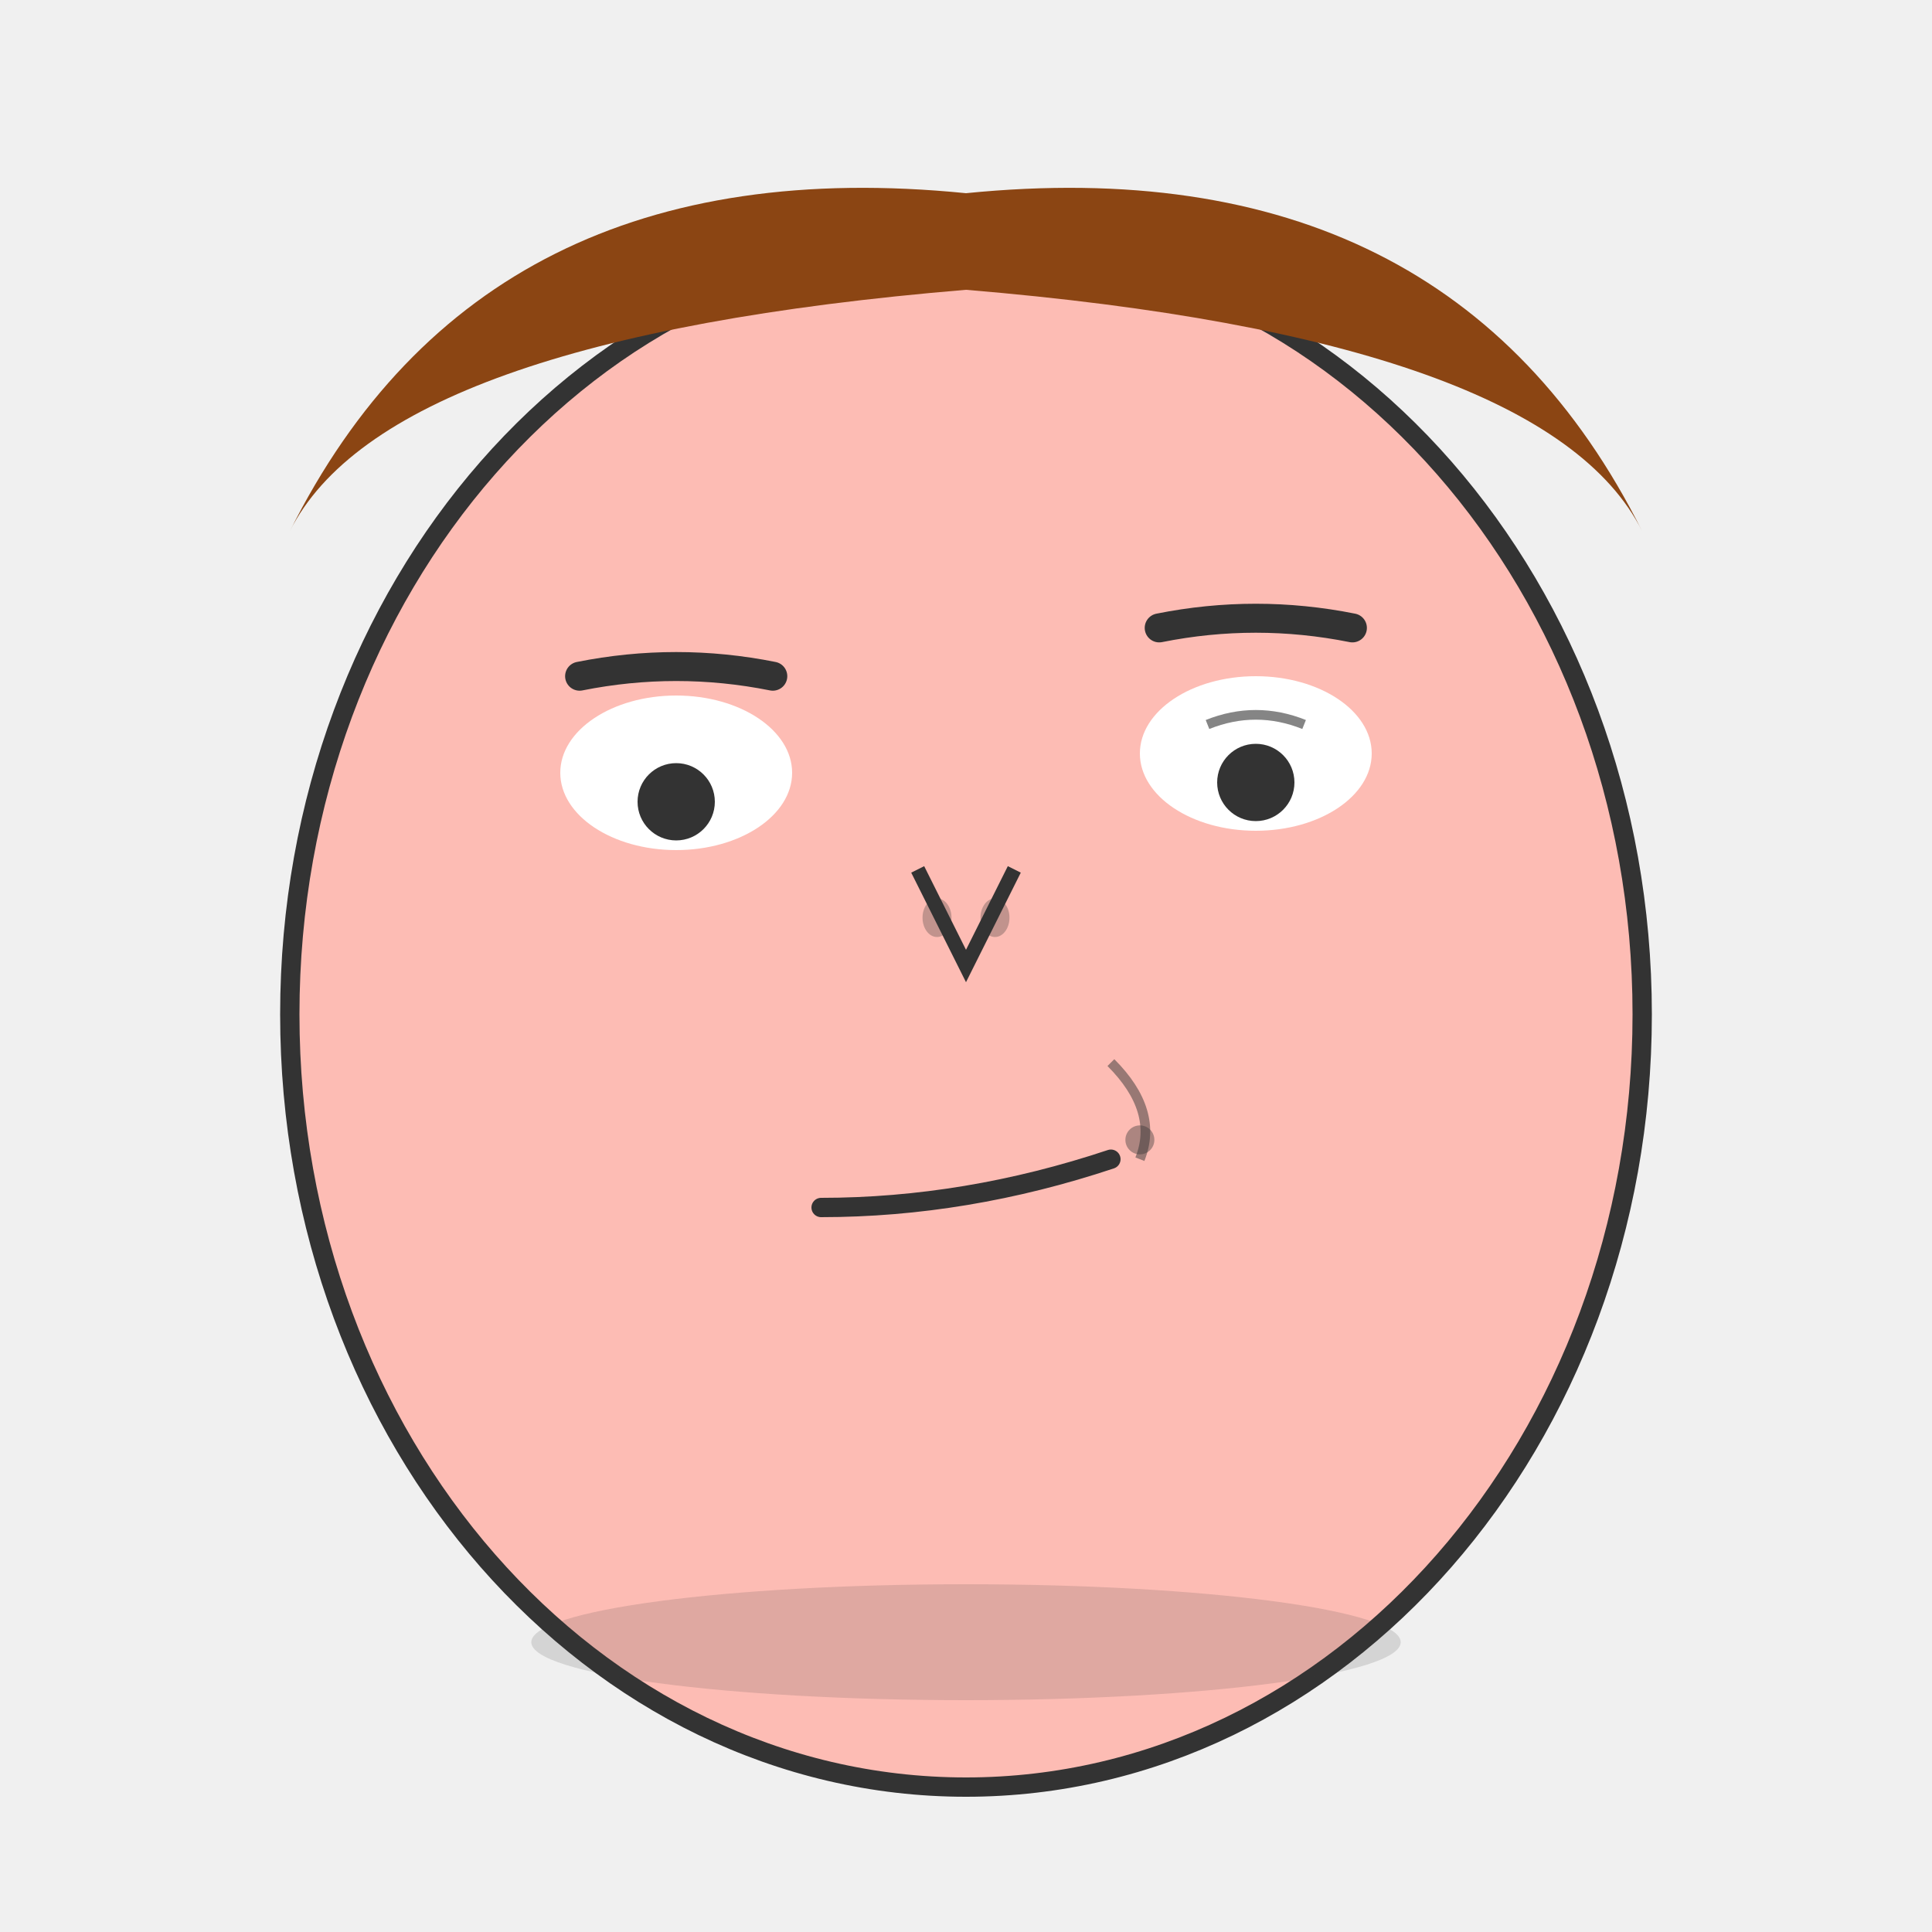
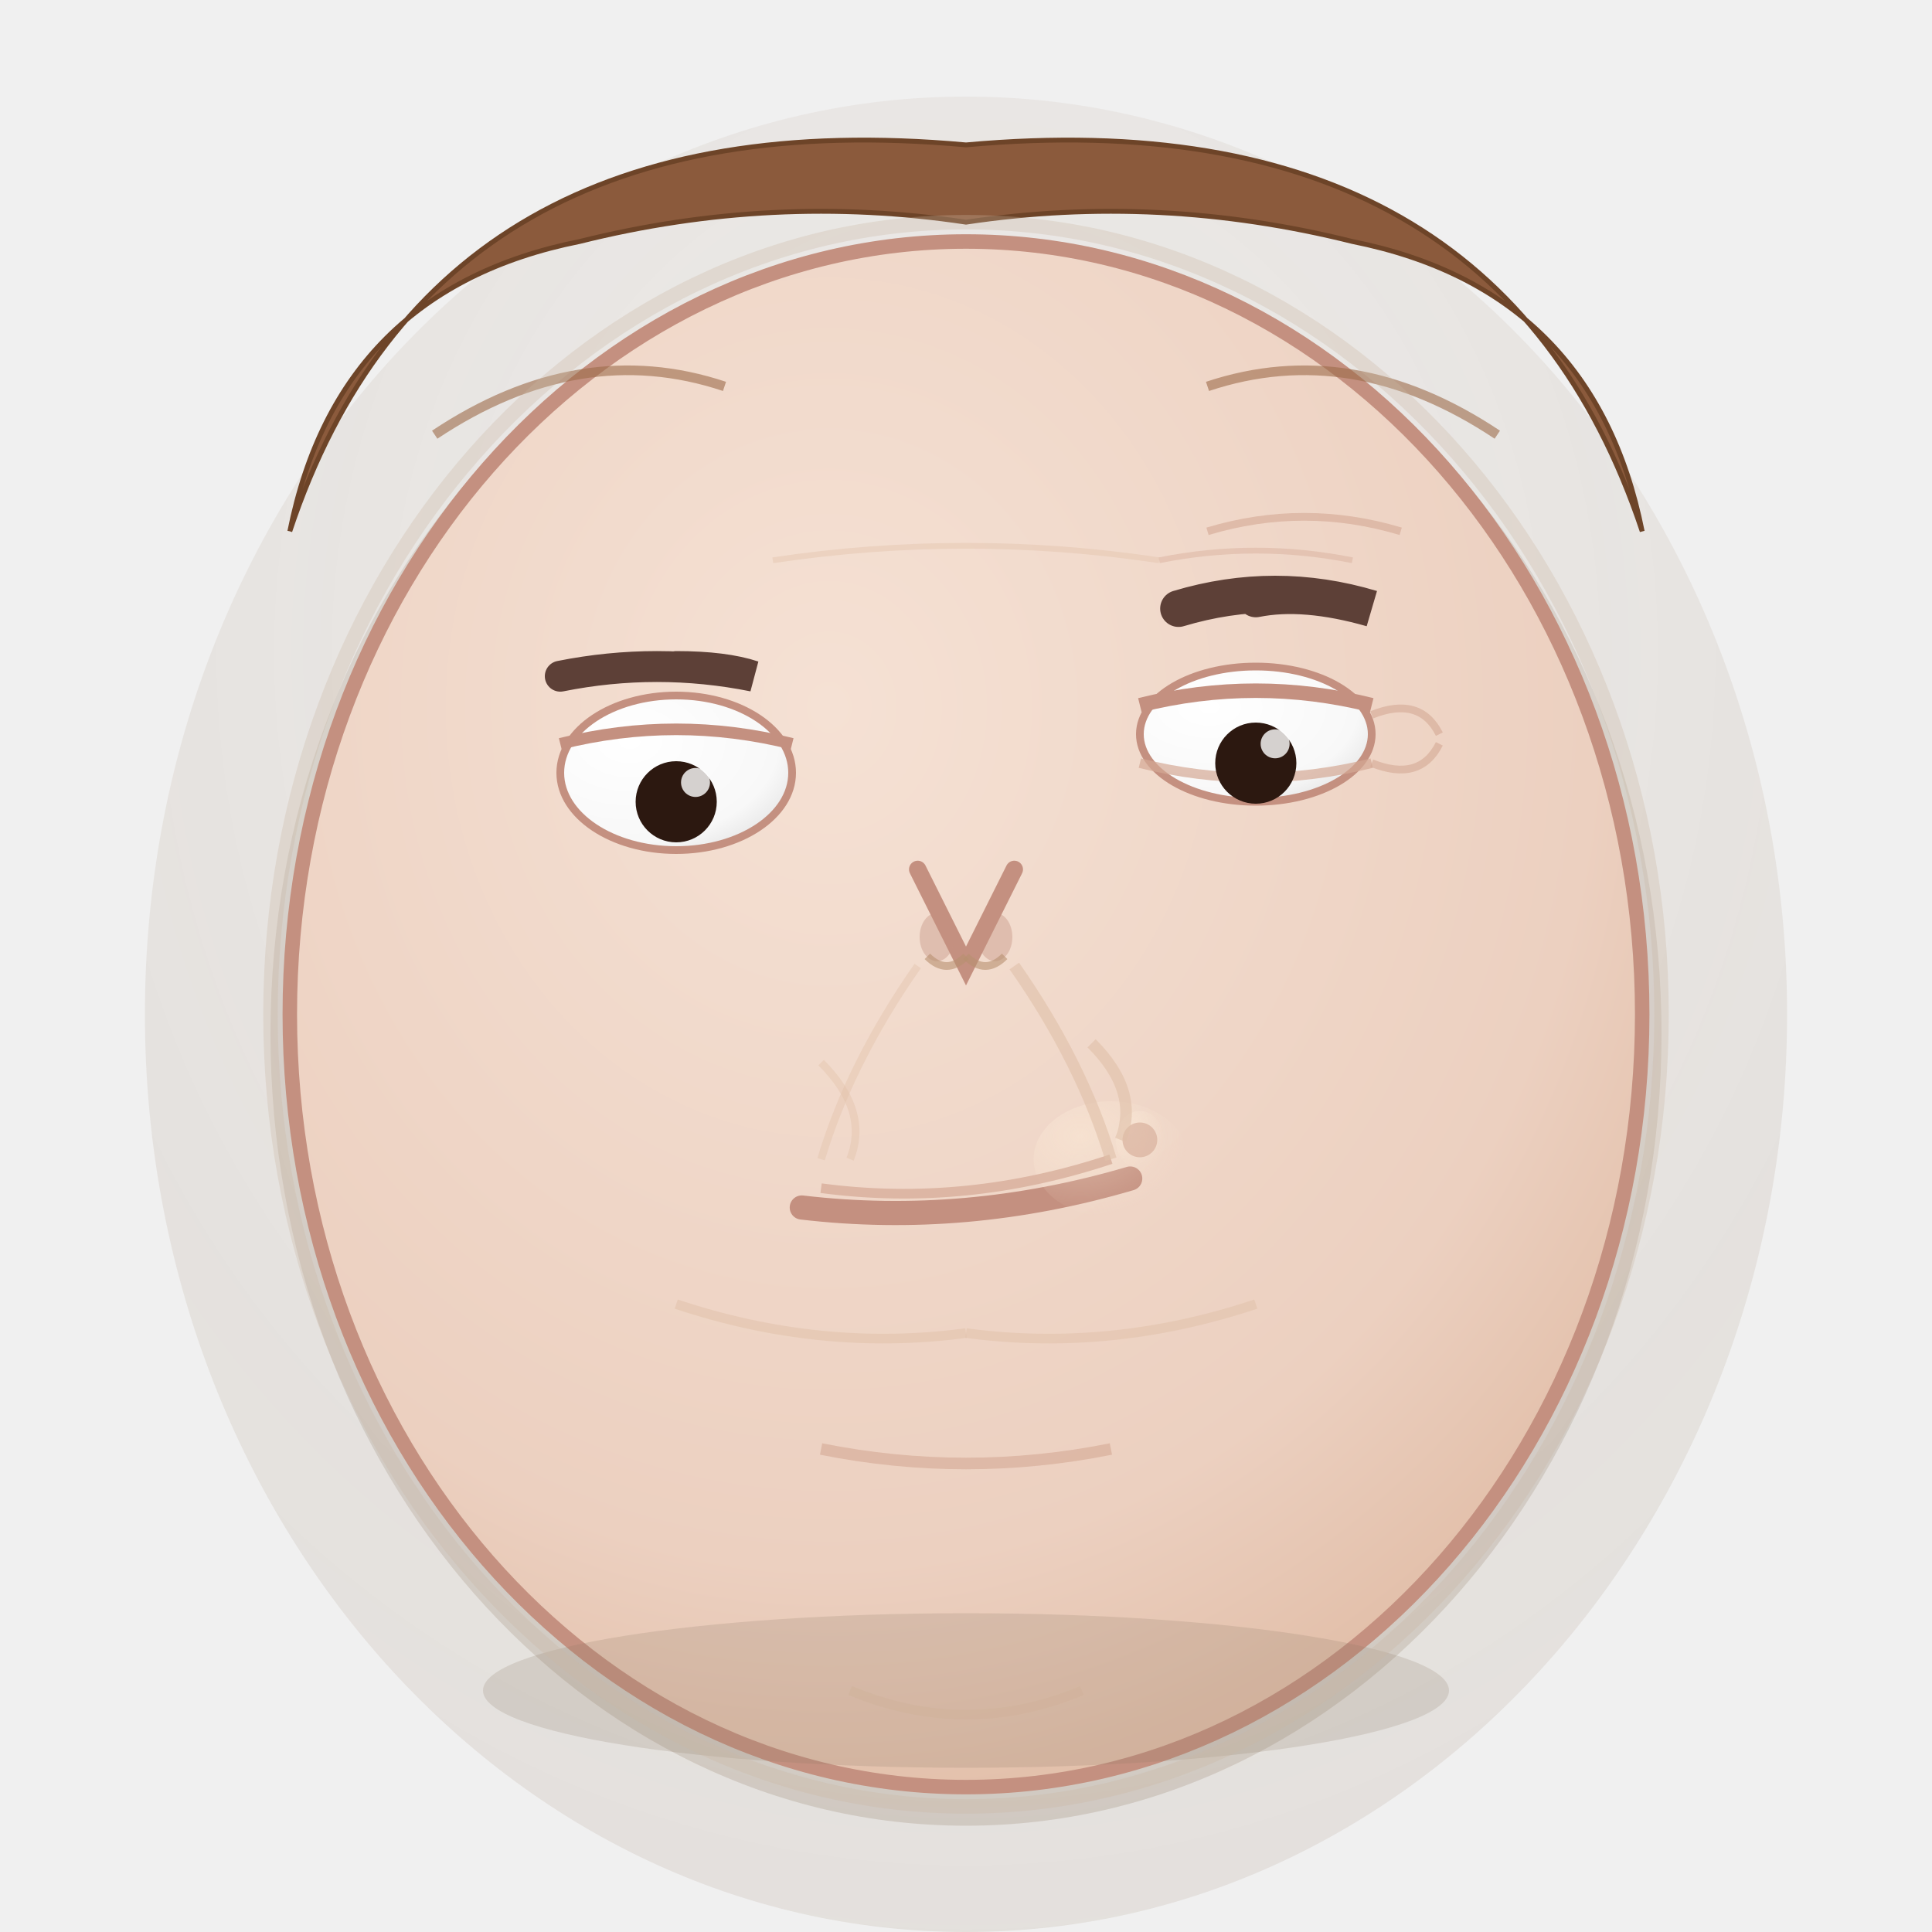
- <svg xmlns="http://www.w3.org/2000/svg" viewBox="0 0 200 200" width="200" height="200">
-   <ellipse cx="100" cy="105" rx="70" ry="80" fill="#fdbcb4" stroke="#333" stroke-width="2" />
-   <path d="M30 55 Q50 15 100 20 Q150 15 170 55 Q160 35 100 30 Q40 35 30 55" fill="#8b4513" />
-   <path d="M60 70 Q70 68 80 70" stroke="#333" stroke-width="3" fill="none" stroke-linecap="round" />
-   <path d="M120 65 Q130 63 140 65" stroke="#333" stroke-width="3" fill="none" stroke-linecap="round" />
-   <ellipse cx="70" cy="80" rx="12" ry="8" fill="white" />
-   <ellipse cx="130" cy="78" rx="12" ry="8" fill="white" />
-   <circle cx="70" cy="83" r="4" fill="#333" />
-   <circle cx="130" cy="81" r="4" fill="#333" />
-   <path d="M95 90 L100 100 L105 90" stroke="#333" stroke-width="1.5" fill="none" />
-   <ellipse cx="97" cy="95" rx="1.5" ry="2" fill="#333" opacity="0.3" />
-   <ellipse cx="103" cy="95" rx="1.5" ry="2" fill="#333" opacity="0.3" />
-   <path d="M85 125 Q100 125 115 120" stroke="#333" stroke-width="2" fill="none" stroke-linecap="round" />
-   <circle cx="118" cy="118" r="1.5" fill="#333" opacity="0.4" />
-   <path d="M115 110 Q120 115 118 120" stroke="#333" stroke-width="1" fill="none" opacity="0.5" />
-   <path d="M125 75 Q130 73 135 75" stroke="#333" stroke-width="1" fill="none" opacity="0.6" />
-   <ellipse cx="100" cy="170" rx="45" ry="6" fill="#333" opacity="0.15" />
+ <svg xmlns="http://www.w3.org/2000/svg" width="200" height="200" viewBox="0 0 200 200">
+   <defs>
+     <radialGradient id="faceGradientContempt" cx="0.4" cy="0.3" r="0.8">
+       <stop offset="0%" stop-color="#f5e1d4" />
+       <stop offset="70%" stop-color="#ecd0c0" />
+       <stop offset="100%" stop-color="#deb8a0" />
+     </radialGradient>
+     <radialGradient id="superiorityAura" cx="0.5" cy="0.3" r="0.9">
+       <stop offset="0%" stop-color="rgba(200,180,160,0.1)" />
+       <stop offset="100%" stop-color="rgba(160,140,120,0.2)" />
+     </radialGradient>
+     <radialGradient id="eyeGradient" cx="0.3" cy="0.3" r="0.8">
+       <stop offset="0%" stop-color="#ffffff" />
+       <stop offset="80%" stop-color="#f8f8f8" />
+       <stop offset="100%" stop-color="#e8e8e8" />
+     </radialGradient>
+     <radialGradient id="condescensionShadow" cx="0.5" cy="0.4" r="0.8">
+       <stop offset="0%" stop-color="rgba(180,160,140,0.1)" />
+       <stop offset="100%" stop-color="rgba(140,120,100,0.3)" />
+     </radialGradient>
+     <radialGradient id="smirkHighlight" cx="0.3" cy="0.3" r="0.7">
+       <stop offset="0%" stop-color="rgba(255,240,220,0.4)" />
+       <stop offset="100%" stop-color="rgba(255,240,220,0)" />
+     </radialGradient>
+   </defs>
+   <ellipse cx="100" cy="105" rx="85" ry="95" fill="url(#superiorityAura)" />
+   <ellipse cx="100" cy="107" rx="72" ry="82" fill="url(#condescensionShadow)" />
+   <ellipse cx="100" cy="105" rx="70" ry="80" fill="url(#faceGradientContempt)" stroke="#c49080" stroke-width="1.5" />
+   <path d="M30 55 Q45 10 100 15 Q155 10 170 55 Q165 30 140 25 Q120 20 100 23 Q80 20 60 25 Q35 30 30 55" fill="#8b5a3c" stroke="#6d4428" stroke-width="0.5" />
+   <path d="M45 45 Q60 35 75 40" stroke="#9d6b4a" stroke-width="1" fill="none" opacity="0.6" />
+   <path d="M125 40 Q140 35 155 45" stroke="#9d6b4a" stroke-width="1" fill="none" opacity="0.6" />
+   <path d="M58 70 Q68 68 78 70 Q75 69 70 69" stroke="#5d4037" stroke-width="3.2" fill="none" stroke-linecap="round" />
+   <path d="M122 63 Q132 60 142 63 Q135 61 130 62" stroke="#5d4037" stroke-width="3.8" fill="none" stroke-linecap="round" />
+   <path d="M125 55 Q135 52 145 55" stroke="#d4a894" stroke-width="0.8" fill="none" opacity="0.6" />
+   <path d="M120 58 Q130 56 140 58" stroke="#d4a894" stroke-width="0.6" fill="none" opacity="0.4" />
+   <ellipse cx="70" cy="80" rx="12" ry="8" fill="url(#eyeGradient)" stroke="#c49080" stroke-width="0.8" />
+   <ellipse cx="130" cy="76" rx="12" ry="7" fill="url(#eyeGradient)" stroke="#c49080" stroke-width="0.8" />
+   <path d="M58 77 Q70 74 82 77" stroke="#c49080" stroke-width="1.2" fill="none" />
+   <path d="M118 73 Q130 70 142 73" stroke="#c49080" stroke-width="1.5" fill="none" />
+   <path d="M118 79 Q130 82 142 79" stroke="#d4a894" stroke-width="1" fill="none" opacity="0.7" />
+   <circle cx="70" cy="83" r="4.2" fill="#2c1810" />
+   <circle cx="130" cy="79" r="4.2" fill="#2c1810" />
+   <circle cx="72" cy="81" r="1.5" fill="#ffffff" opacity="0.8" />
+   <circle cx="132" cy="77" r="1.5" fill="#ffffff" opacity="0.8" />
+   <path d="M142 74 Q147 72 149 76" stroke="#d4a894" stroke-width="0.8" fill="none" opacity="0.6" />
+   <path d="M142 79 Q147 81 149 77" stroke="#d4a894" stroke-width="0.8" fill="none" opacity="0.6" />
+   <path d="M95 90 L100 100 L105 90" stroke="#c49080" stroke-width="1.8" fill="none" stroke-linecap="round" />
+   <ellipse cx="97" cy="97" rx="1.8" ry="2.5" fill="#c49080" opacity="0.4" />
+   <ellipse cx="103" cy="97" rx="1.8" ry="2.5" fill="#c49080" opacity="0.4" />
+   <path d="M96 99 Q98 101 100 99" stroke="#b8906f" stroke-width="0.8" fill="none" opacity="0.6" />
+   <path d="M100 99 Q102 101 104 99" stroke="#b8906f" stroke-width="0.8" fill="none" opacity="0.6" />
+   <path d="M83 125 Q100 127 117 122" stroke="#c49080" stroke-width="2.5" fill="none" stroke-linecap="round" />
+   <ellipse cx="115" cy="120" rx="8" ry="6" fill="url(#smirkHighlight)" />
+   <path d="M85 123 Q100 125 115 120" stroke="#d4a894" stroke-width="1" fill="none" opacity="0.7" />
+   <ellipse cx="118" cy="118" rx="2.5" ry="3" fill="url(#smirkHighlight)" />
+   <circle cx="118" cy="118" r="1.8" fill="#d4a894" opacity="0.6" />
+   <path d="M113 108 Q118 113 116 118" stroke="#e0c0a8" stroke-width="1.2" fill="none" opacity="0.6" />
+   <path d="M85 110 Q90 115 88 120" stroke="#e0c0a8" stroke-width="0.8" fill="none" opacity="0.4" />
+   <path d="M105 100 Q112 110 115 120" stroke="#e0c0a8" stroke-width="1.2" fill="none" opacity="0.6" />
+   <path d="M95 100 Q88 110 85 120" stroke="#e0c0a8" stroke-width="0.8" fill="none" opacity="0.4" />
+   <path d="M85 150 Q100 153 115 150" stroke="#d4a894" stroke-width="1.2" fill="none" opacity="0.6" />
+   <path d="M70 135 Q85 140 100 138" stroke="#e0c0a8" stroke-width="1" fill="none" opacity="0.5" />
+   <path d="M100 138 Q115 140 130 135" stroke="#e0c0a8" stroke-width="1" fill="none" opacity="0.5" />
+   <path d="M88 175 Q100 180 112 175" stroke="#e0c0a8" stroke-width="1" fill="none" opacity="0.5" />
+   <path d="M80 58 Q100 55 120 58" stroke="#e0c0a8" stroke-width="0.6" fill="none" opacity="0.4" />
+   <ellipse cx="100" cy="175" rx="50" ry="8" fill="rgba(140,120,100,0.2)" />
+   <ellipse cx="100" cy="105" rx="72" ry="82" fill="none" stroke="rgba(200,180,160,0.3)" stroke-width="1.5" />
</svg>
